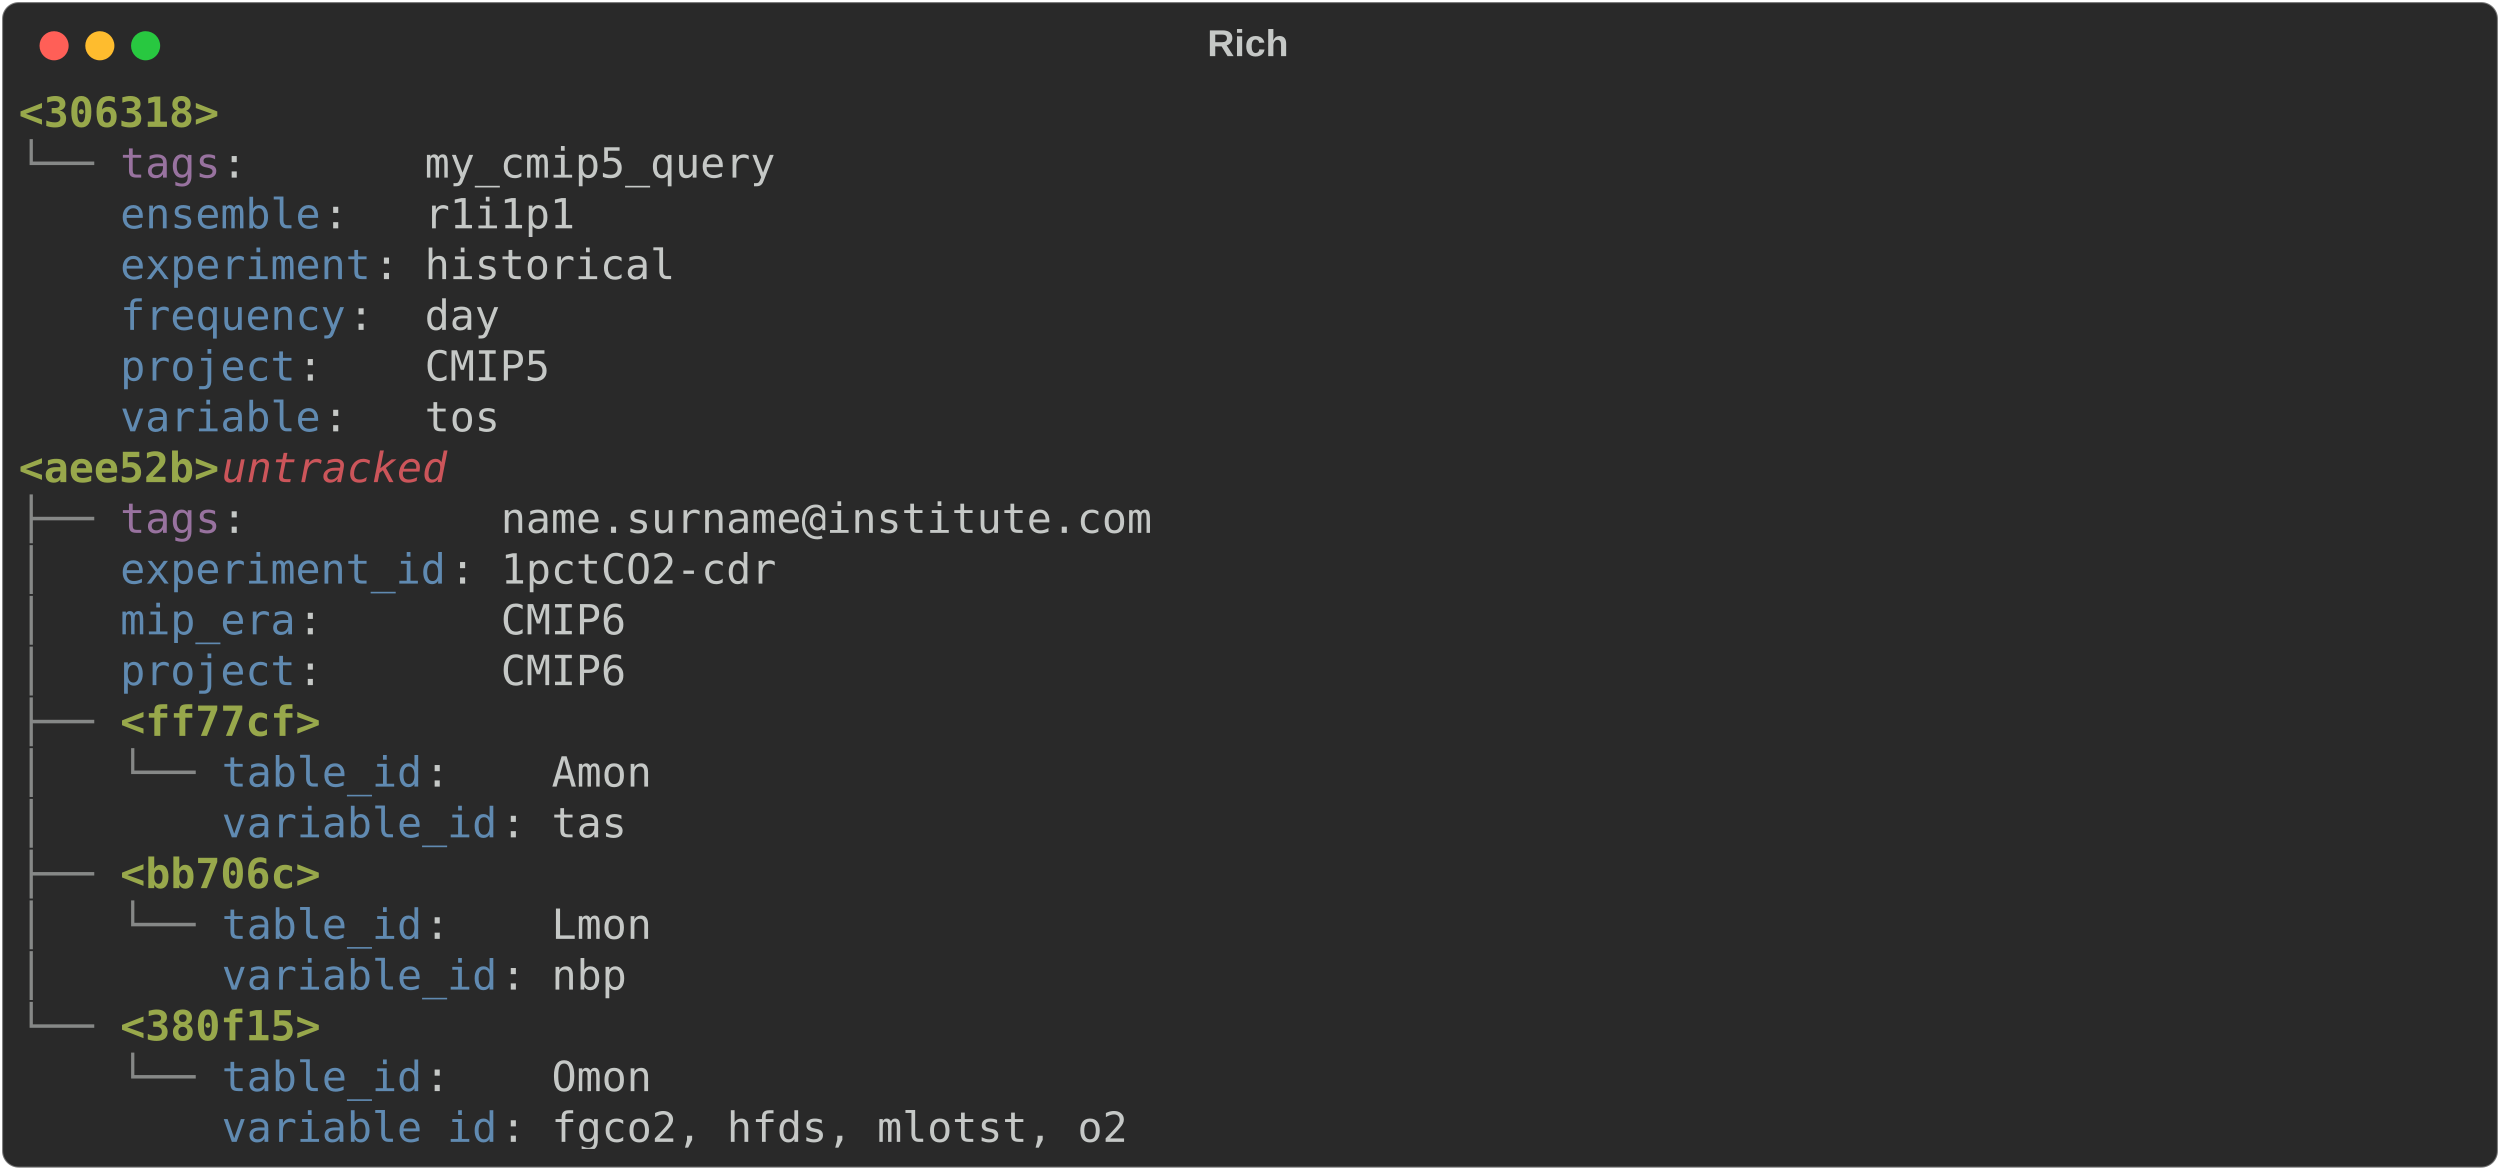
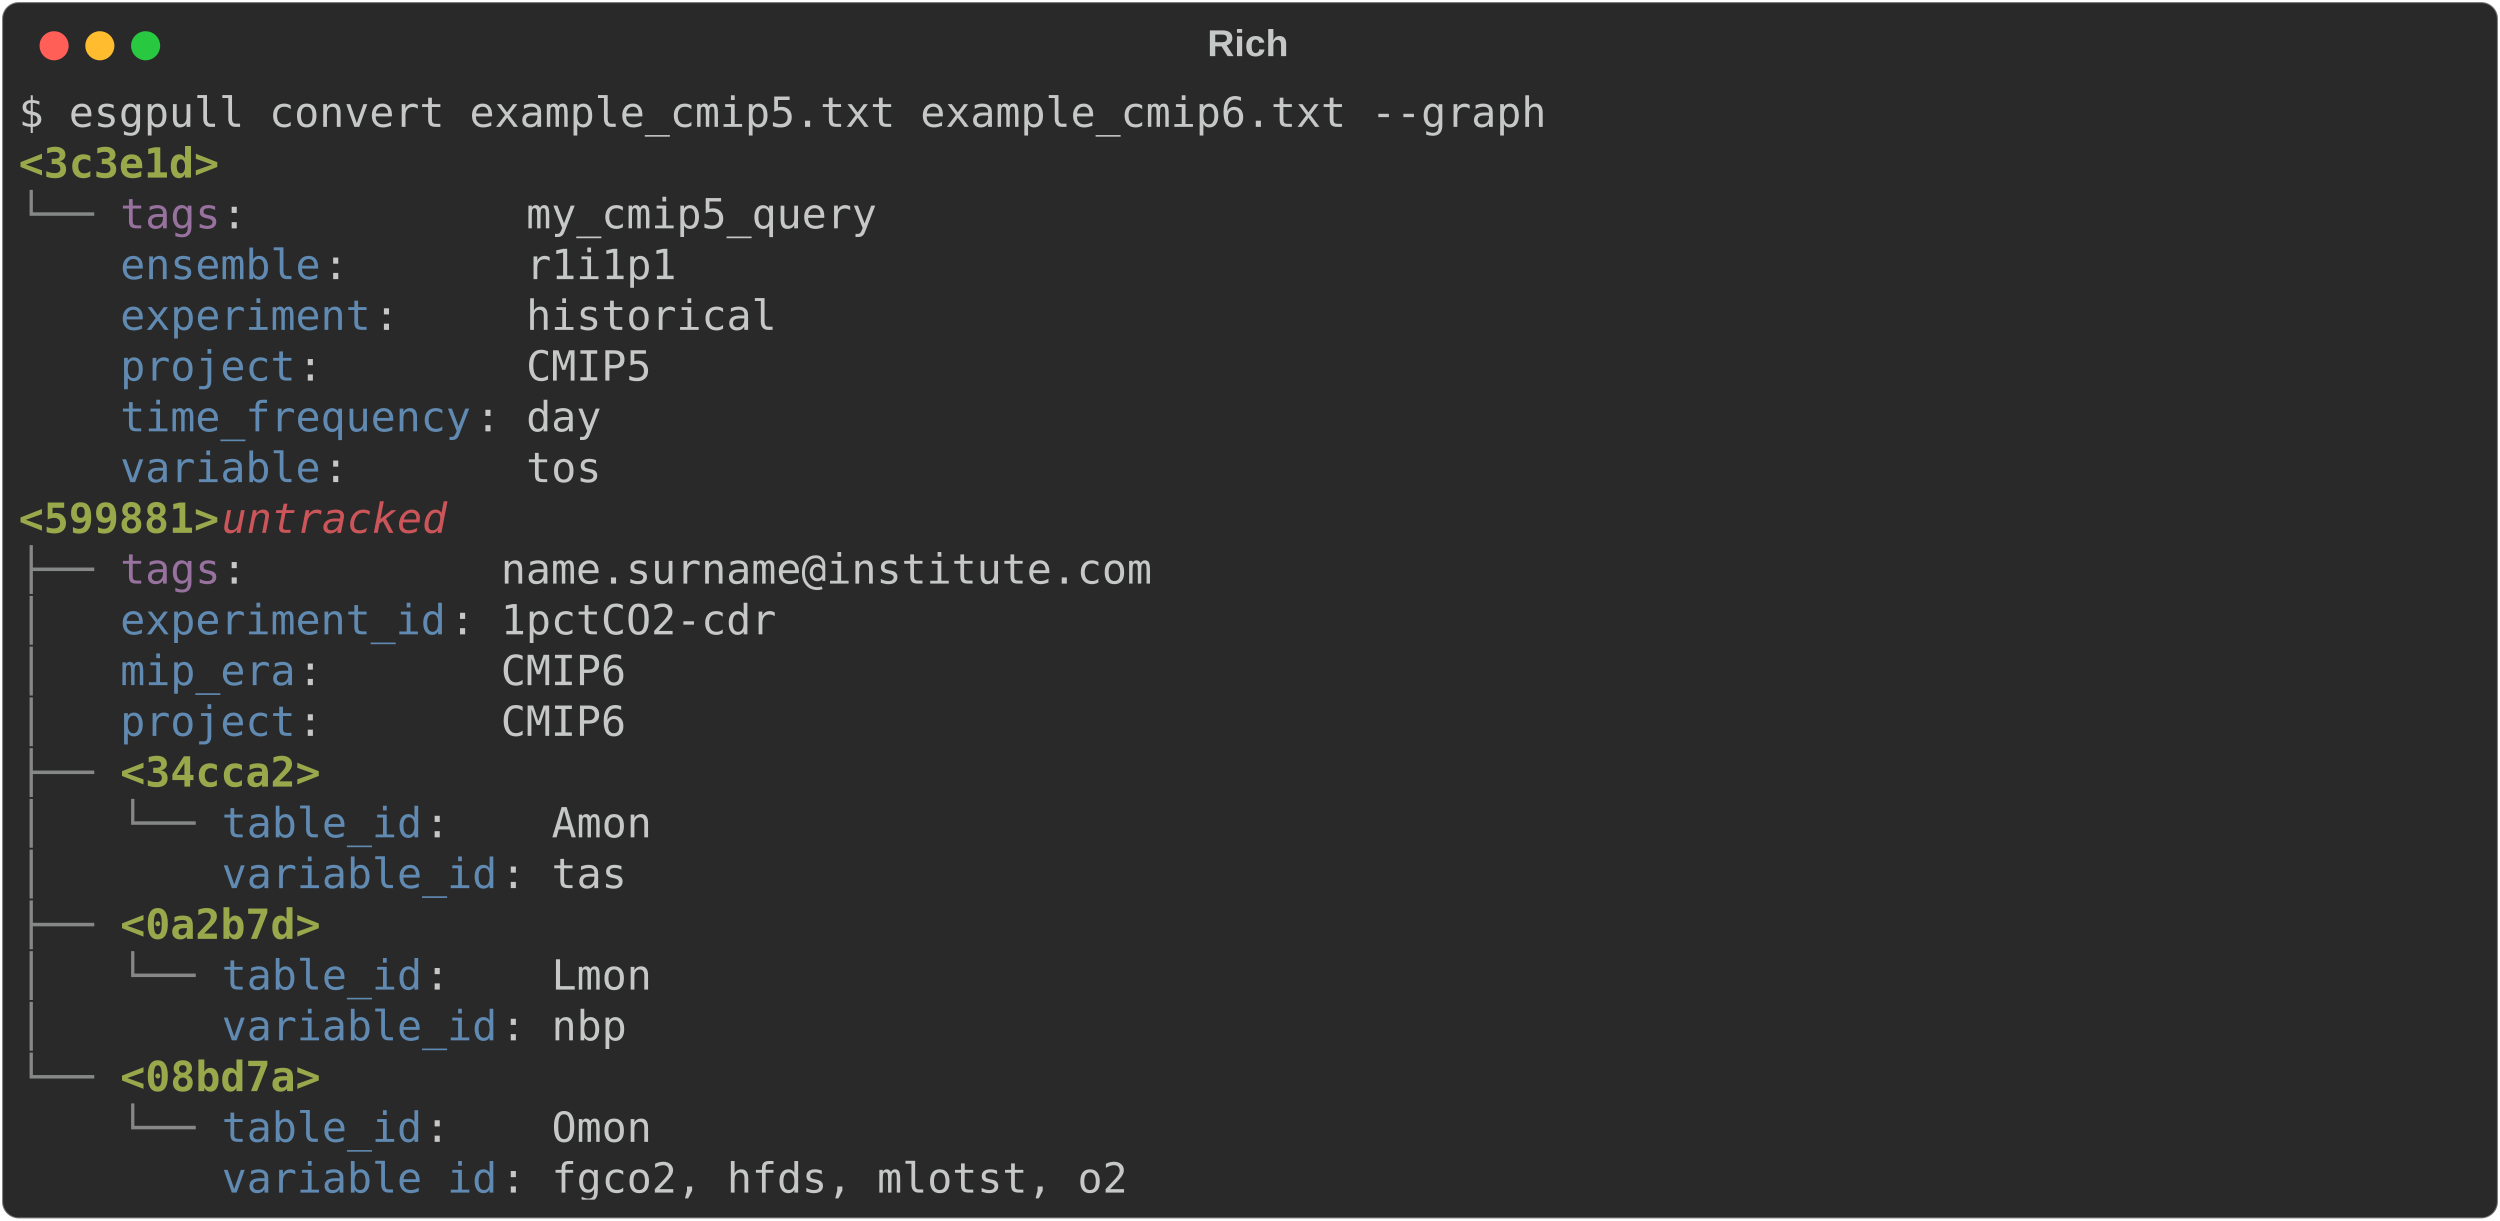
- <svg xmlns="http://www.w3.org/2000/svg" class="rich-terminal" viewBox="0 0 1202 562.4">
+ <svg xmlns="http://www.w3.org/2000/svg" class="rich-terminal" viewBox="0 0 1202 586.8">
  <style>

    @font-face {
        font-family: "Fira Code";
        src: local("FiraCode-Regular"),
                url("https://cdnjs.cloudflare.com/ajax/libs/firacode/6.2.0/woff2/FiraCode-Regular.woff2") format("woff2"),
                url("https://cdnjs.cloudflare.com/ajax/libs/firacode/6.2.0/woff/FiraCode-Regular.woff") format("woff");
        font-style: normal;
        font-weight: 400;
    }
    @font-face {
        font-family: "Fira Code";
        src: local("FiraCode-Bold"),
                url("https://cdnjs.cloudflare.com/ajax/libs/firacode/6.2.0/woff2/FiraCode-Bold.woff2") format("woff2"),
                url("https://cdnjs.cloudflare.com/ajax/libs/firacode/6.2.0/woff/FiraCode-Bold.woff") format("woff");
        font-style: bold;
        font-weight: 700;
    }

-     .terminal-2038047229-matrix {
+     .terminal-200295599-matrix {
        font-family: Fira Code, monospace;
        font-size: 20px;
        line-height: 24.4px;
        font-variant-east-asian: full-width;
    }

-     .terminal-2038047229-title {
+     .terminal-200295599-title {
        font-size: 18px;
        font-weight: bold;
        font-family: arial;
    }

-     .terminal-2038047229-r1 { fill: #98a84b;font-weight: bold }
- .terminal-2038047229-r2 { fill: #c5c8c6 }
- .terminal-2038047229-r3 { fill: #868887 }
- .terminal-2038047229-r4 { fill: #98729f }
- .terminal-2038047229-r5 { fill: #608ab1 }
- .terminal-2038047229-r6 { fill: #cc555a;font-style: italic; }
+     .terminal-200295599-r1 { fill: #c5c8c6 }
+ .terminal-200295599-r2 { fill: #98a84b;font-weight: bold }
+ .terminal-200295599-r3 { fill: #868887 }
+ .terminal-200295599-r4 { fill: #98729f }
+ .terminal-200295599-r5 { fill: #608ab1 }
+ .terminal-200295599-r6 { fill: #cc555a;font-style: italic; }
    </style>
  <defs>
-     <clipPath id="terminal-2038047229-clip-terminal">
-       <rect x="0" y="0" width="1182.4" height="511.4" />
-     </clipPath>
-     <clipPath id="terminal-2038047229-line-0">
+     <clipPath id="terminal-200295599-clip-terminal">
+       <rect x="0" y="0" width="1182.4" height="535.8" />
+     </clipPath>
+     <clipPath id="terminal-200295599-line-0">
      <rect x="0" y="1.5" width="1183.4" height="24.65" />
    </clipPath>
-     <clipPath id="terminal-2038047229-line-1">
+     <clipPath id="terminal-200295599-line-1">
      <rect x="0" y="25.9" width="1183.4" height="24.65" />
    </clipPath>
-     <clipPath id="terminal-2038047229-line-2">
+     <clipPath id="terminal-200295599-line-2">
      <rect x="0" y="50.3" width="1183.4" height="24.65" />
    </clipPath>
-     <clipPath id="terminal-2038047229-line-3">
+     <clipPath id="terminal-200295599-line-3">
      <rect x="0" y="74.7" width="1183.4" height="24.65" />
    </clipPath>
-     <clipPath id="terminal-2038047229-line-4">
+     <clipPath id="terminal-200295599-line-4">
      <rect x="0" y="99.1" width="1183.4" height="24.65" />
    </clipPath>
-     <clipPath id="terminal-2038047229-line-5">
+     <clipPath id="terminal-200295599-line-5">
      <rect x="0" y="123.5" width="1183.4" height="24.65" />
    </clipPath>
-     <clipPath id="terminal-2038047229-line-6">
+     <clipPath id="terminal-200295599-line-6">
      <rect x="0" y="147.9" width="1183.4" height="24.65" />
    </clipPath>
-     <clipPath id="terminal-2038047229-line-7">
+     <clipPath id="terminal-200295599-line-7">
      <rect x="0" y="172.3" width="1183.4" height="24.65" />
    </clipPath>
-     <clipPath id="terminal-2038047229-line-8">
+     <clipPath id="terminal-200295599-line-8">
      <rect x="0" y="196.7" width="1183.4" height="24.65" />
    </clipPath>
-     <clipPath id="terminal-2038047229-line-9">
+     <clipPath id="terminal-200295599-line-9">
      <rect x="0" y="221.1" width="1183.4" height="24.65" />
    </clipPath>
-     <clipPath id="terminal-2038047229-line-10">
+     <clipPath id="terminal-200295599-line-10">
      <rect x="0" y="245.5" width="1183.4" height="24.65" />
    </clipPath>
-     <clipPath id="terminal-2038047229-line-11">
+     <clipPath id="terminal-200295599-line-11">
      <rect x="0" y="269.9" width="1183.4" height="24.65" />
    </clipPath>
-     <clipPath id="terminal-2038047229-line-12">
+     <clipPath id="terminal-200295599-line-12">
      <rect x="0" y="294.3" width="1183.4" height="24.65" />
    </clipPath>
-     <clipPath id="terminal-2038047229-line-13">
+     <clipPath id="terminal-200295599-line-13">
      <rect x="0" y="318.7" width="1183.4" height="24.65" />
    </clipPath>
-     <clipPath id="terminal-2038047229-line-14">
+     <clipPath id="terminal-200295599-line-14">
      <rect x="0" y="343.1" width="1183.4" height="24.65" />
    </clipPath>
-     <clipPath id="terminal-2038047229-line-15">
+     <clipPath id="terminal-200295599-line-15">
      <rect x="0" y="367.5" width="1183.4" height="24.65" />
    </clipPath>
-     <clipPath id="terminal-2038047229-line-16">
+     <clipPath id="terminal-200295599-line-16">
      <rect x="0" y="391.9" width="1183.4" height="24.65" />
    </clipPath>
-     <clipPath id="terminal-2038047229-line-17">
+     <clipPath id="terminal-200295599-line-17">
      <rect x="0" y="416.3" width="1183.4" height="24.65" />
    </clipPath>
-     <clipPath id="terminal-2038047229-line-18">
+     <clipPath id="terminal-200295599-line-18">
      <rect x="0" y="440.7" width="1183.4" height="24.65" />
    </clipPath>
-     <clipPath id="terminal-2038047229-line-19">
+     <clipPath id="terminal-200295599-line-19">
      <rect x="0" y="465.1" width="1183.4" height="24.65" />
    </clipPath>
+     <clipPath id="terminal-200295599-line-20">
+       <rect x="0" y="489.5" width="1183.4" height="24.65" />
+     </clipPath>
  </defs>
-   <rect fill="#292929" stroke="rgba(255,255,255,0.35)" stroke-width="1" x="1" y="1" width="1200" height="560.4" rx="8" />
-   <text class="terminal-2038047229-title" fill="#c5c8c6" text-anchor="middle" x="600" y="27">Rich</text>
+   <rect fill="#292929" stroke="rgba(255,255,255,0.35)" stroke-width="1" x="1" y="1" width="1200" height="584.8" rx="8" />
+   <text class="terminal-200295599-title" fill="#c5c8c6" text-anchor="middle" x="600" y="27">Rich</text>
  <g transform="translate(26,22)">
    <circle cx="0" cy="0" r="7" fill="#ff5f57" />
    <circle cx="22" cy="0" r="7" fill="#febc2e" />
    <circle cx="44" cy="0" r="7" fill="#28c840" />
  </g>
-   <g transform="translate(9, 41)" clip-path="url(#terminal-2038047229-clip-terminal)">
-     <g class="terminal-2038047229-matrix">
-       <text class="terminal-2038047229-r1" x="0" y="20" textLength="97.6" clip-path="url(#terminal-2038047229-line-0)">&lt;306318&gt;</text>
-       <text class="terminal-2038047229-r2" x="1183.4" y="20" textLength="12.2" clip-path="url(#terminal-2038047229-line-0)">
- </text>
-       <text class="terminal-2038047229-r3" x="0" y="44.4" textLength="48.8" clip-path="url(#terminal-2038047229-line-1)">└── </text>
-       <text class="terminal-2038047229-r4" x="48.8" y="44.4" textLength="48.8" clip-path="url(#terminal-2038047229-line-1)">tags</text>
-       <text class="terminal-2038047229-r2" x="97.6" y="44.4" textLength="85.4" clip-path="url(#terminal-2038047229-line-1)">:      </text>
-       <text class="terminal-2038047229-r2" x="195.2" y="44.4" textLength="170.8" clip-path="url(#terminal-2038047229-line-1)">my_cmip5_query</text>
-       <text class="terminal-2038047229-r2" x="1183.4" y="44.4" textLength="12.2" clip-path="url(#terminal-2038047229-line-1)">
- </text>
-       <text class="terminal-2038047229-r5" x="48.8" y="68.8" textLength="97.6" clip-path="url(#terminal-2038047229-line-2)">ensemble</text>
-       <text class="terminal-2038047229-r2" x="146.4" y="68.8" textLength="36.6" clip-path="url(#terminal-2038047229-line-2)">:  </text>
-       <text class="terminal-2038047229-r2" x="195.2" y="68.8" textLength="170.8" clip-path="url(#terminal-2038047229-line-2)">r1i1p1        </text>
-       <text class="terminal-2038047229-r2" x="1183.4" y="68.8" textLength="12.2" clip-path="url(#terminal-2038047229-line-2)">
- </text>
-       <text class="terminal-2038047229-r5" x="48.8" y="93.2" textLength="122" clip-path="url(#terminal-2038047229-line-3)">experiment</text>
-       <text class="terminal-2038047229-r2" x="170.8" y="93.2" textLength="12.2" clip-path="url(#terminal-2038047229-line-3)">:</text>
-       <text class="terminal-2038047229-r2" x="195.2" y="93.2" textLength="170.8" clip-path="url(#terminal-2038047229-line-3)">historical    </text>
-       <text class="terminal-2038047229-r2" x="1183.4" y="93.2" textLength="12.2" clip-path="url(#terminal-2038047229-line-3)">
- </text>
-       <text class="terminal-2038047229-r5" x="48.8" y="117.6" textLength="109.8" clip-path="url(#terminal-2038047229-line-4)">frequency</text>
-       <text class="terminal-2038047229-r2" x="158.6" y="117.6" textLength="24.4" clip-path="url(#terminal-2038047229-line-4)">: </text>
-       <text class="terminal-2038047229-r2" x="195.2" y="117.6" textLength="170.8" clip-path="url(#terminal-2038047229-line-4)">day           </text>
-       <text class="terminal-2038047229-r2" x="1183.4" y="117.6" textLength="12.2" clip-path="url(#terminal-2038047229-line-4)">
- </text>
-       <text class="terminal-2038047229-r5" x="48.8" y="142" textLength="85.4" clip-path="url(#terminal-2038047229-line-5)">project</text>
-       <text class="terminal-2038047229-r2" x="134.2" y="142" textLength="48.8" clip-path="url(#terminal-2038047229-line-5)">:   </text>
-       <text class="terminal-2038047229-r2" x="195.2" y="142" textLength="170.8" clip-path="url(#terminal-2038047229-line-5)">CMIP5         </text>
-       <text class="terminal-2038047229-r2" x="1183.4" y="142" textLength="12.2" clip-path="url(#terminal-2038047229-line-5)">
- </text>
-       <text class="terminal-2038047229-r5" x="48.8" y="166.4" textLength="97.6" clip-path="url(#terminal-2038047229-line-6)">variable</text>
-       <text class="terminal-2038047229-r2" x="146.4" y="166.4" textLength="36.6" clip-path="url(#terminal-2038047229-line-6)">:  </text>
-       <text class="terminal-2038047229-r2" x="195.2" y="166.4" textLength="170.8" clip-path="url(#terminal-2038047229-line-6)">tos           </text>
-       <text class="terminal-2038047229-r2" x="1183.4" y="166.4" textLength="12.2" clip-path="url(#terminal-2038047229-line-6)">
- </text>
-       <text class="terminal-2038047229-r1" x="0" y="190.8" textLength="97.6" clip-path="url(#terminal-2038047229-line-7)">&lt;aee52b&gt;</text>
-       <text class="terminal-2038047229-r6" x="97.6" y="190.8" textLength="122" clip-path="url(#terminal-2038047229-line-7)"> untracked</text>
-       <text class="terminal-2038047229-r2" x="1183.4" y="190.8" textLength="12.2" clip-path="url(#terminal-2038047229-line-7)">
- </text>
-       <text class="terminal-2038047229-r3" x="0" y="215.2" textLength="48.8" clip-path="url(#terminal-2038047229-line-8)">├── </text>
-       <text class="terminal-2038047229-r4" x="48.8" y="215.2" textLength="48.8" clip-path="url(#terminal-2038047229-line-8)">tags</text>
-       <text class="terminal-2038047229-r2" x="97.6" y="215.2" textLength="122" clip-path="url(#terminal-2038047229-line-8)">:         </text>
-       <text class="terminal-2038047229-r2" x="231.8" y="215.2" textLength="317.2" clip-path="url(#terminal-2038047229-line-8)">name.surname@institute.com</text>
-       <text class="terminal-2038047229-r2" x="1183.4" y="215.2" textLength="12.2" clip-path="url(#terminal-2038047229-line-8)">
- </text>
-       <text class="terminal-2038047229-r3" x="0" y="239.6" textLength="48.8" clip-path="url(#terminal-2038047229-line-9)">│   </text>
-       <text class="terminal-2038047229-r5" x="48.8" y="239.6" textLength="158.6" clip-path="url(#terminal-2038047229-line-9)">experiment_id</text>
-       <text class="terminal-2038047229-r2" x="207.4" y="239.6" textLength="12.2" clip-path="url(#terminal-2038047229-line-9)">:</text>
-       <text class="terminal-2038047229-r2" x="231.8" y="239.6" textLength="317.2" clip-path="url(#terminal-2038047229-line-9)">1pctCO2-cdr               </text>
-       <text class="terminal-2038047229-r2" x="1183.4" y="239.6" textLength="12.2" clip-path="url(#terminal-2038047229-line-9)">
- </text>
-       <text class="terminal-2038047229-r3" x="0" y="264" textLength="48.8" clip-path="url(#terminal-2038047229-line-10)">│   </text>
-       <text class="terminal-2038047229-r5" x="48.8" y="264" textLength="85.4" clip-path="url(#terminal-2038047229-line-10)">mip_era</text>
-       <text class="terminal-2038047229-r2" x="134.2" y="264" textLength="85.4" clip-path="url(#terminal-2038047229-line-10)">:      </text>
-       <text class="terminal-2038047229-r2" x="231.8" y="264" textLength="317.2" clip-path="url(#terminal-2038047229-line-10)">CMIP6                     </text>
-       <text class="terminal-2038047229-r2" x="1183.4" y="264" textLength="12.2" clip-path="url(#terminal-2038047229-line-10)">
- </text>
-       <text class="terminal-2038047229-r3" x="0" y="288.4" textLength="48.8" clip-path="url(#terminal-2038047229-line-11)">│   </text>
-       <text class="terminal-2038047229-r5" x="48.8" y="288.4" textLength="85.4" clip-path="url(#terminal-2038047229-line-11)">project</text>
-       <text class="terminal-2038047229-r2" x="134.2" y="288.4" textLength="85.4" clip-path="url(#terminal-2038047229-line-11)">:      </text>
-       <text class="terminal-2038047229-r2" x="231.8" y="288.4" textLength="317.2" clip-path="url(#terminal-2038047229-line-11)">CMIP6                     </text>
-       <text class="terminal-2038047229-r2" x="1183.4" y="288.4" textLength="12.2" clip-path="url(#terminal-2038047229-line-11)">
- </text>
-       <text class="terminal-2038047229-r3" x="0" y="312.8" textLength="48.8" clip-path="url(#terminal-2038047229-line-12)">├── </text>
-       <text class="terminal-2038047229-r1" x="48.8" y="312.8" textLength="97.6" clip-path="url(#terminal-2038047229-line-12)">&lt;ff77cf&gt;</text>
-       <text class="terminal-2038047229-r2" x="1183.4" y="312.8" textLength="12.2" clip-path="url(#terminal-2038047229-line-12)">
- </text>
-       <text class="terminal-2038047229-r3" x="0" y="337.2" textLength="48.8" clip-path="url(#terminal-2038047229-line-13)">│   </text>
-       <text class="terminal-2038047229-r3" x="48.8" y="337.2" textLength="48.8" clip-path="url(#terminal-2038047229-line-13)">└── </text>
-       <text class="terminal-2038047229-r5" x="97.6" y="337.2" textLength="97.6" clip-path="url(#terminal-2038047229-line-13)">table_id</text>
-       <text class="terminal-2038047229-r2" x="195.2" y="337.2" textLength="48.8" clip-path="url(#terminal-2038047229-line-13)">:   </text>
-       <text class="terminal-2038047229-r2" x="256.2" y="337.2" textLength="48.8" clip-path="url(#terminal-2038047229-line-13)">Amon</text>
-       <text class="terminal-2038047229-r2" x="1183.4" y="337.2" textLength="12.2" clip-path="url(#terminal-2038047229-line-13)">
- </text>
-       <text class="terminal-2038047229-r3" x="0" y="361.6" textLength="48.8" clip-path="url(#terminal-2038047229-line-14)">│   </text>
-       <text class="terminal-2038047229-r5" x="97.6" y="361.6" textLength="134.2" clip-path="url(#terminal-2038047229-line-14)">variable_id</text>
-       <text class="terminal-2038047229-r2" x="231.8" y="361.6" textLength="12.2" clip-path="url(#terminal-2038047229-line-14)">:</text>
-       <text class="terminal-2038047229-r2" x="256.2" y="361.6" textLength="48.8" clip-path="url(#terminal-2038047229-line-14)">tas </text>
-       <text class="terminal-2038047229-r2" x="1183.4" y="361.6" textLength="12.2" clip-path="url(#terminal-2038047229-line-14)">
- </text>
-       <text class="terminal-2038047229-r3" x="0" y="386" textLength="48.8" clip-path="url(#terminal-2038047229-line-15)">├── </text>
-       <text class="terminal-2038047229-r1" x="48.8" y="386" textLength="97.6" clip-path="url(#terminal-2038047229-line-15)">&lt;bb706c&gt;</text>
-       <text class="terminal-2038047229-r2" x="1183.4" y="386" textLength="12.2" clip-path="url(#terminal-2038047229-line-15)">
- </text>
-       <text class="terminal-2038047229-r3" x="0" y="410.4" textLength="48.8" clip-path="url(#terminal-2038047229-line-16)">│   </text>
-       <text class="terminal-2038047229-r3" x="48.8" y="410.4" textLength="48.8" clip-path="url(#terminal-2038047229-line-16)">└── </text>
-       <text class="terminal-2038047229-r5" x="97.6" y="410.4" textLength="97.6" clip-path="url(#terminal-2038047229-line-16)">table_id</text>
-       <text class="terminal-2038047229-r2" x="195.2" y="410.4" textLength="48.8" clip-path="url(#terminal-2038047229-line-16)">:   </text>
-       <text class="terminal-2038047229-r2" x="256.2" y="410.4" textLength="48.8" clip-path="url(#terminal-2038047229-line-16)">Lmon</text>
-       <text class="terminal-2038047229-r2" x="1183.4" y="410.4" textLength="12.2" clip-path="url(#terminal-2038047229-line-16)">
- </text>
-       <text class="terminal-2038047229-r3" x="0" y="434.8" textLength="48.8" clip-path="url(#terminal-2038047229-line-17)">│   </text>
-       <text class="terminal-2038047229-r5" x="97.6" y="434.8" textLength="134.2" clip-path="url(#terminal-2038047229-line-17)">variable_id</text>
-       <text class="terminal-2038047229-r2" x="231.8" y="434.8" textLength="12.2" clip-path="url(#terminal-2038047229-line-17)">:</text>
-       <text class="terminal-2038047229-r2" x="256.2" y="434.8" textLength="48.8" clip-path="url(#terminal-2038047229-line-17)">nbp </text>
-       <text class="terminal-2038047229-r2" x="1183.4" y="434.8" textLength="12.2" clip-path="url(#terminal-2038047229-line-17)">
- </text>
-       <text class="terminal-2038047229-r3" x="0" y="459.2" textLength="48.8" clip-path="url(#terminal-2038047229-line-18)">└── </text>
-       <text class="terminal-2038047229-r1" x="48.8" y="459.2" textLength="97.6" clip-path="url(#terminal-2038047229-line-18)">&lt;380f15&gt;</text>
-       <text class="terminal-2038047229-r2" x="1183.4" y="459.2" textLength="12.2" clip-path="url(#terminal-2038047229-line-18)">
- </text>
-       <text class="terminal-2038047229-r3" x="48.8" y="483.6" textLength="48.8" clip-path="url(#terminal-2038047229-line-19)">└── </text>
-       <text class="terminal-2038047229-r5" x="97.6" y="483.6" textLength="97.6" clip-path="url(#terminal-2038047229-line-19)">table_id</text>
-       <text class="terminal-2038047229-r2" x="195.2" y="483.6" textLength="48.8" clip-path="url(#terminal-2038047229-line-19)">:   </text>
-       <text class="terminal-2038047229-r2" x="256.2" y="483.6" textLength="280.6" clip-path="url(#terminal-2038047229-line-19)">Omon                   </text>
-       <text class="terminal-2038047229-r2" x="1183.4" y="483.6" textLength="12.2" clip-path="url(#terminal-2038047229-line-19)">
- </text>
-       <text class="terminal-2038047229-r5" x="97.6" y="508" textLength="134.2" clip-path="url(#terminal-2038047229-line-20)">variable_id</text>
-       <text class="terminal-2038047229-r2" x="231.8" y="508" textLength="12.2" clip-path="url(#terminal-2038047229-line-20)">:</text>
-       <text class="terminal-2038047229-r2" x="256.2" y="508" textLength="280.6" clip-path="url(#terminal-2038047229-line-20)">fgco2, hfds, mlotst, o2</text>
-       <text class="terminal-2038047229-r2" x="1183.4" y="508" textLength="12.2" clip-path="url(#terminal-2038047229-line-20)">
+   <g transform="translate(9, 41)" clip-path="url(#terminal-200295599-clip-terminal)">
+     <g class="terminal-200295599-matrix">
+       <text class="terminal-200295599-r1" x="0" y="20" textLength="744.2" clip-path="url(#terminal-200295599-line-0)">$ esgpull convert example_cmip5.txt example_cmip6.txt --graph</text>
+       <text class="terminal-200295599-r1" x="1183.4" y="20" textLength="12.2" clip-path="url(#terminal-200295599-line-0)">
+ </text>
+       <text class="terminal-200295599-r2" x="0" y="44.4" textLength="97.6" clip-path="url(#terminal-200295599-line-1)">&lt;3c3e1d&gt;</text>
+       <text class="terminal-200295599-r1" x="1183.4" y="44.4" textLength="12.2" clip-path="url(#terminal-200295599-line-1)">
+ </text>
+       <text class="terminal-200295599-r3" x="0" y="68.8" textLength="48.8" clip-path="url(#terminal-200295599-line-2)">└── </text>
+       <text class="terminal-200295599-r4" x="48.8" y="68.8" textLength="48.8" clip-path="url(#terminal-200295599-line-2)">tags</text>
+       <text class="terminal-200295599-r1" x="97.6" y="68.8" textLength="134.2" clip-path="url(#terminal-200295599-line-2)">:          </text>
+       <text class="terminal-200295599-r1" x="244" y="68.8" textLength="170.8" clip-path="url(#terminal-200295599-line-2)">my_cmip5_query</text>
+       <text class="terminal-200295599-r1" x="1183.4" y="68.8" textLength="12.2" clip-path="url(#terminal-200295599-line-2)">
+ </text>
+       <text class="terminal-200295599-r5" x="48.8" y="93.2" textLength="97.6" clip-path="url(#terminal-200295599-line-3)">ensemble</text>
+       <text class="terminal-200295599-r1" x="146.4" y="93.2" textLength="85.4" clip-path="url(#terminal-200295599-line-3)">:      </text>
+       <text class="terminal-200295599-r1" x="244" y="93.2" textLength="170.8" clip-path="url(#terminal-200295599-line-3)">r1i1p1        </text>
+       <text class="terminal-200295599-r1" x="1183.4" y="93.2" textLength="12.2" clip-path="url(#terminal-200295599-line-3)">
+ </text>
+       <text class="terminal-200295599-r5" x="48.8" y="117.6" textLength="122" clip-path="url(#terminal-200295599-line-4)">experiment</text>
+       <text class="terminal-200295599-r1" x="170.8" y="117.6" textLength="61" clip-path="url(#terminal-200295599-line-4)">:    </text>
+       <text class="terminal-200295599-r1" x="244" y="117.6" textLength="170.8" clip-path="url(#terminal-200295599-line-4)">historical    </text>
+       <text class="terminal-200295599-r1" x="1183.4" y="117.6" textLength="12.2" clip-path="url(#terminal-200295599-line-4)">
+ </text>
+       <text class="terminal-200295599-r5" x="48.8" y="142" textLength="85.4" clip-path="url(#terminal-200295599-line-5)">project</text>
+       <text class="terminal-200295599-r1" x="134.2" y="142" textLength="97.6" clip-path="url(#terminal-200295599-line-5)">:       </text>
+       <text class="terminal-200295599-r1" x="244" y="142" textLength="170.8" clip-path="url(#terminal-200295599-line-5)">CMIP5         </text>
+       <text class="terminal-200295599-r1" x="1183.4" y="142" textLength="12.2" clip-path="url(#terminal-200295599-line-5)">
+ </text>
+       <text class="terminal-200295599-r5" x="48.8" y="166.4" textLength="170.8" clip-path="url(#terminal-200295599-line-6)">time_frequency</text>
+       <text class="terminal-200295599-r1" x="219.6" y="166.4" textLength="12.2" clip-path="url(#terminal-200295599-line-6)">:</text>
+       <text class="terminal-200295599-r1" x="244" y="166.4" textLength="170.8" clip-path="url(#terminal-200295599-line-6)">day           </text>
+       <text class="terminal-200295599-r1" x="1183.4" y="166.4" textLength="12.2" clip-path="url(#terminal-200295599-line-6)">
+ </text>
+       <text class="terminal-200295599-r5" x="48.8" y="190.8" textLength="97.6" clip-path="url(#terminal-200295599-line-7)">variable</text>
+       <text class="terminal-200295599-r1" x="146.4" y="190.8" textLength="85.4" clip-path="url(#terminal-200295599-line-7)">:      </text>
+       <text class="terminal-200295599-r1" x="244" y="190.8" textLength="170.8" clip-path="url(#terminal-200295599-line-7)">tos           </text>
+       <text class="terminal-200295599-r1" x="1183.4" y="190.8" textLength="12.2" clip-path="url(#terminal-200295599-line-7)">
+ </text>
+       <text class="terminal-200295599-r2" x="0" y="215.2" textLength="97.6" clip-path="url(#terminal-200295599-line-8)">&lt;599881&gt;</text>
+       <text class="terminal-200295599-r6" x="97.6" y="215.2" textLength="122" clip-path="url(#terminal-200295599-line-8)"> untracked</text>
+       <text class="terminal-200295599-r1" x="1183.4" y="215.2" textLength="12.2" clip-path="url(#terminal-200295599-line-8)">
+ </text>
+       <text class="terminal-200295599-r3" x="0" y="239.6" textLength="48.8" clip-path="url(#terminal-200295599-line-9)">├── </text>
+       <text class="terminal-200295599-r4" x="48.8" y="239.6" textLength="48.8" clip-path="url(#terminal-200295599-line-9)">tags</text>
+       <text class="terminal-200295599-r1" x="97.6" y="239.6" textLength="122" clip-path="url(#terminal-200295599-line-9)">:         </text>
+       <text class="terminal-200295599-r1" x="231.8" y="239.6" textLength="317.2" clip-path="url(#terminal-200295599-line-9)">name.surname@institute.com</text>
+       <text class="terminal-200295599-r1" x="1183.4" y="239.6" textLength="12.2" clip-path="url(#terminal-200295599-line-9)">
+ </text>
+       <text class="terminal-200295599-r3" x="0" y="264" textLength="48.8" clip-path="url(#terminal-200295599-line-10)">│   </text>
+       <text class="terminal-200295599-r5" x="48.8" y="264" textLength="158.6" clip-path="url(#terminal-200295599-line-10)">experiment_id</text>
+       <text class="terminal-200295599-r1" x="207.4" y="264" textLength="12.2" clip-path="url(#terminal-200295599-line-10)">:</text>
+       <text class="terminal-200295599-r1" x="231.8" y="264" textLength="317.2" clip-path="url(#terminal-200295599-line-10)">1pctCO2-cdr               </text>
+       <text class="terminal-200295599-r1" x="1183.4" y="264" textLength="12.2" clip-path="url(#terminal-200295599-line-10)">
+ </text>
+       <text class="terminal-200295599-r3" x="0" y="288.4" textLength="48.8" clip-path="url(#terminal-200295599-line-11)">│   </text>
+       <text class="terminal-200295599-r5" x="48.8" y="288.4" textLength="85.4" clip-path="url(#terminal-200295599-line-11)">mip_era</text>
+       <text class="terminal-200295599-r1" x="134.2" y="288.4" textLength="85.4" clip-path="url(#terminal-200295599-line-11)">:      </text>
+       <text class="terminal-200295599-r1" x="231.8" y="288.4" textLength="317.2" clip-path="url(#terminal-200295599-line-11)">CMIP6                     </text>
+       <text class="terminal-200295599-r1" x="1183.4" y="288.4" textLength="12.2" clip-path="url(#terminal-200295599-line-11)">
+ </text>
+       <text class="terminal-200295599-r3" x="0" y="312.8" textLength="48.8" clip-path="url(#terminal-200295599-line-12)">│   </text>
+       <text class="terminal-200295599-r5" x="48.8" y="312.8" textLength="85.4" clip-path="url(#terminal-200295599-line-12)">project</text>
+       <text class="terminal-200295599-r1" x="134.2" y="312.8" textLength="85.4" clip-path="url(#terminal-200295599-line-12)">:      </text>
+       <text class="terminal-200295599-r1" x="231.8" y="312.8" textLength="317.2" clip-path="url(#terminal-200295599-line-12)">CMIP6                     </text>
+       <text class="terminal-200295599-r1" x="1183.4" y="312.8" textLength="12.2" clip-path="url(#terminal-200295599-line-12)">
+ </text>
+       <text class="terminal-200295599-r3" x="0" y="337.2" textLength="48.8" clip-path="url(#terminal-200295599-line-13)">├── </text>
+       <text class="terminal-200295599-r2" x="48.8" y="337.2" textLength="97.6" clip-path="url(#terminal-200295599-line-13)">&lt;34cca2&gt;</text>
+       <text class="terminal-200295599-r1" x="1183.4" y="337.2" textLength="12.2" clip-path="url(#terminal-200295599-line-13)">
+ </text>
+       <text class="terminal-200295599-r3" x="0" y="361.6" textLength="48.8" clip-path="url(#terminal-200295599-line-14)">│   </text>
+       <text class="terminal-200295599-r3" x="48.8" y="361.6" textLength="48.8" clip-path="url(#terminal-200295599-line-14)">└── </text>
+       <text class="terminal-200295599-r5" x="97.6" y="361.6" textLength="97.6" clip-path="url(#terminal-200295599-line-14)">table_id</text>
+       <text class="terminal-200295599-r1" x="195.2" y="361.6" textLength="48.8" clip-path="url(#terminal-200295599-line-14)">:   </text>
+       <text class="terminal-200295599-r1" x="256.2" y="361.6" textLength="48.8" clip-path="url(#terminal-200295599-line-14)">Amon</text>
+       <text class="terminal-200295599-r1" x="1183.4" y="361.6" textLength="12.2" clip-path="url(#terminal-200295599-line-14)">
+ </text>
+       <text class="terminal-200295599-r3" x="0" y="386" textLength="48.8" clip-path="url(#terminal-200295599-line-15)">│   </text>
+       <text class="terminal-200295599-r5" x="97.6" y="386" textLength="134.2" clip-path="url(#terminal-200295599-line-15)">variable_id</text>
+       <text class="terminal-200295599-r1" x="231.8" y="386" textLength="12.2" clip-path="url(#terminal-200295599-line-15)">:</text>
+       <text class="terminal-200295599-r1" x="256.2" y="386" textLength="48.8" clip-path="url(#terminal-200295599-line-15)">tas </text>
+       <text class="terminal-200295599-r1" x="1183.4" y="386" textLength="12.2" clip-path="url(#terminal-200295599-line-15)">
+ </text>
+       <text class="terminal-200295599-r3" x="0" y="410.4" textLength="48.8" clip-path="url(#terminal-200295599-line-16)">├── </text>
+       <text class="terminal-200295599-r2" x="48.8" y="410.4" textLength="97.6" clip-path="url(#terminal-200295599-line-16)">&lt;0a2b7d&gt;</text>
+       <text class="terminal-200295599-r1" x="1183.4" y="410.4" textLength="12.2" clip-path="url(#terminal-200295599-line-16)">
+ </text>
+       <text class="terminal-200295599-r3" x="0" y="434.8" textLength="48.8" clip-path="url(#terminal-200295599-line-17)">│   </text>
+       <text class="terminal-200295599-r3" x="48.8" y="434.8" textLength="48.8" clip-path="url(#terminal-200295599-line-17)">└── </text>
+       <text class="terminal-200295599-r5" x="97.6" y="434.8" textLength="97.6" clip-path="url(#terminal-200295599-line-17)">table_id</text>
+       <text class="terminal-200295599-r1" x="195.2" y="434.8" textLength="48.8" clip-path="url(#terminal-200295599-line-17)">:   </text>
+       <text class="terminal-200295599-r1" x="256.2" y="434.8" textLength="48.8" clip-path="url(#terminal-200295599-line-17)">Lmon</text>
+       <text class="terminal-200295599-r1" x="1183.4" y="434.8" textLength="12.2" clip-path="url(#terminal-200295599-line-17)">
+ </text>
+       <text class="terminal-200295599-r3" x="0" y="459.2" textLength="48.8" clip-path="url(#terminal-200295599-line-18)">│   </text>
+       <text class="terminal-200295599-r5" x="97.6" y="459.2" textLength="134.2" clip-path="url(#terminal-200295599-line-18)">variable_id</text>
+       <text class="terminal-200295599-r1" x="231.8" y="459.2" textLength="12.2" clip-path="url(#terminal-200295599-line-18)">:</text>
+       <text class="terminal-200295599-r1" x="256.2" y="459.2" textLength="48.8" clip-path="url(#terminal-200295599-line-18)">nbp </text>
+       <text class="terminal-200295599-r1" x="1183.4" y="459.2" textLength="12.2" clip-path="url(#terminal-200295599-line-18)">
+ </text>
+       <text class="terminal-200295599-r3" x="0" y="483.6" textLength="48.8" clip-path="url(#terminal-200295599-line-19)">└── </text>
+       <text class="terminal-200295599-r2" x="48.8" y="483.6" textLength="97.6" clip-path="url(#terminal-200295599-line-19)">&lt;08bd7a&gt;</text>
+       <text class="terminal-200295599-r1" x="1183.4" y="483.6" textLength="12.2" clip-path="url(#terminal-200295599-line-19)">
+ </text>
+       <text class="terminal-200295599-r3" x="48.8" y="508" textLength="48.8" clip-path="url(#terminal-200295599-line-20)">└── </text>
+       <text class="terminal-200295599-r5" x="97.6" y="508" textLength="97.6" clip-path="url(#terminal-200295599-line-20)">table_id</text>
+       <text class="terminal-200295599-r1" x="195.2" y="508" textLength="48.8" clip-path="url(#terminal-200295599-line-20)">:   </text>
+       <text class="terminal-200295599-r1" x="256.2" y="508" textLength="280.6" clip-path="url(#terminal-200295599-line-20)">Omon                   </text>
+       <text class="terminal-200295599-r1" x="1183.4" y="508" textLength="12.2" clip-path="url(#terminal-200295599-line-20)">
+ </text>
+       <text class="terminal-200295599-r5" x="97.6" y="532.4" textLength="134.2" clip-path="url(#terminal-200295599-line-21)">variable_id</text>
+       <text class="terminal-200295599-r1" x="231.8" y="532.4" textLength="12.2" clip-path="url(#terminal-200295599-line-21)">:</text>
+       <text class="terminal-200295599-r1" x="256.2" y="532.4" textLength="280.6" clip-path="url(#terminal-200295599-line-21)">fgco2, hfds, mlotst, o2</text>
+       <text class="terminal-200295599-r1" x="1183.4" y="532.4" textLength="12.2" clip-path="url(#terminal-200295599-line-21)">
</text>
    </g>
  </g>
</svg>
